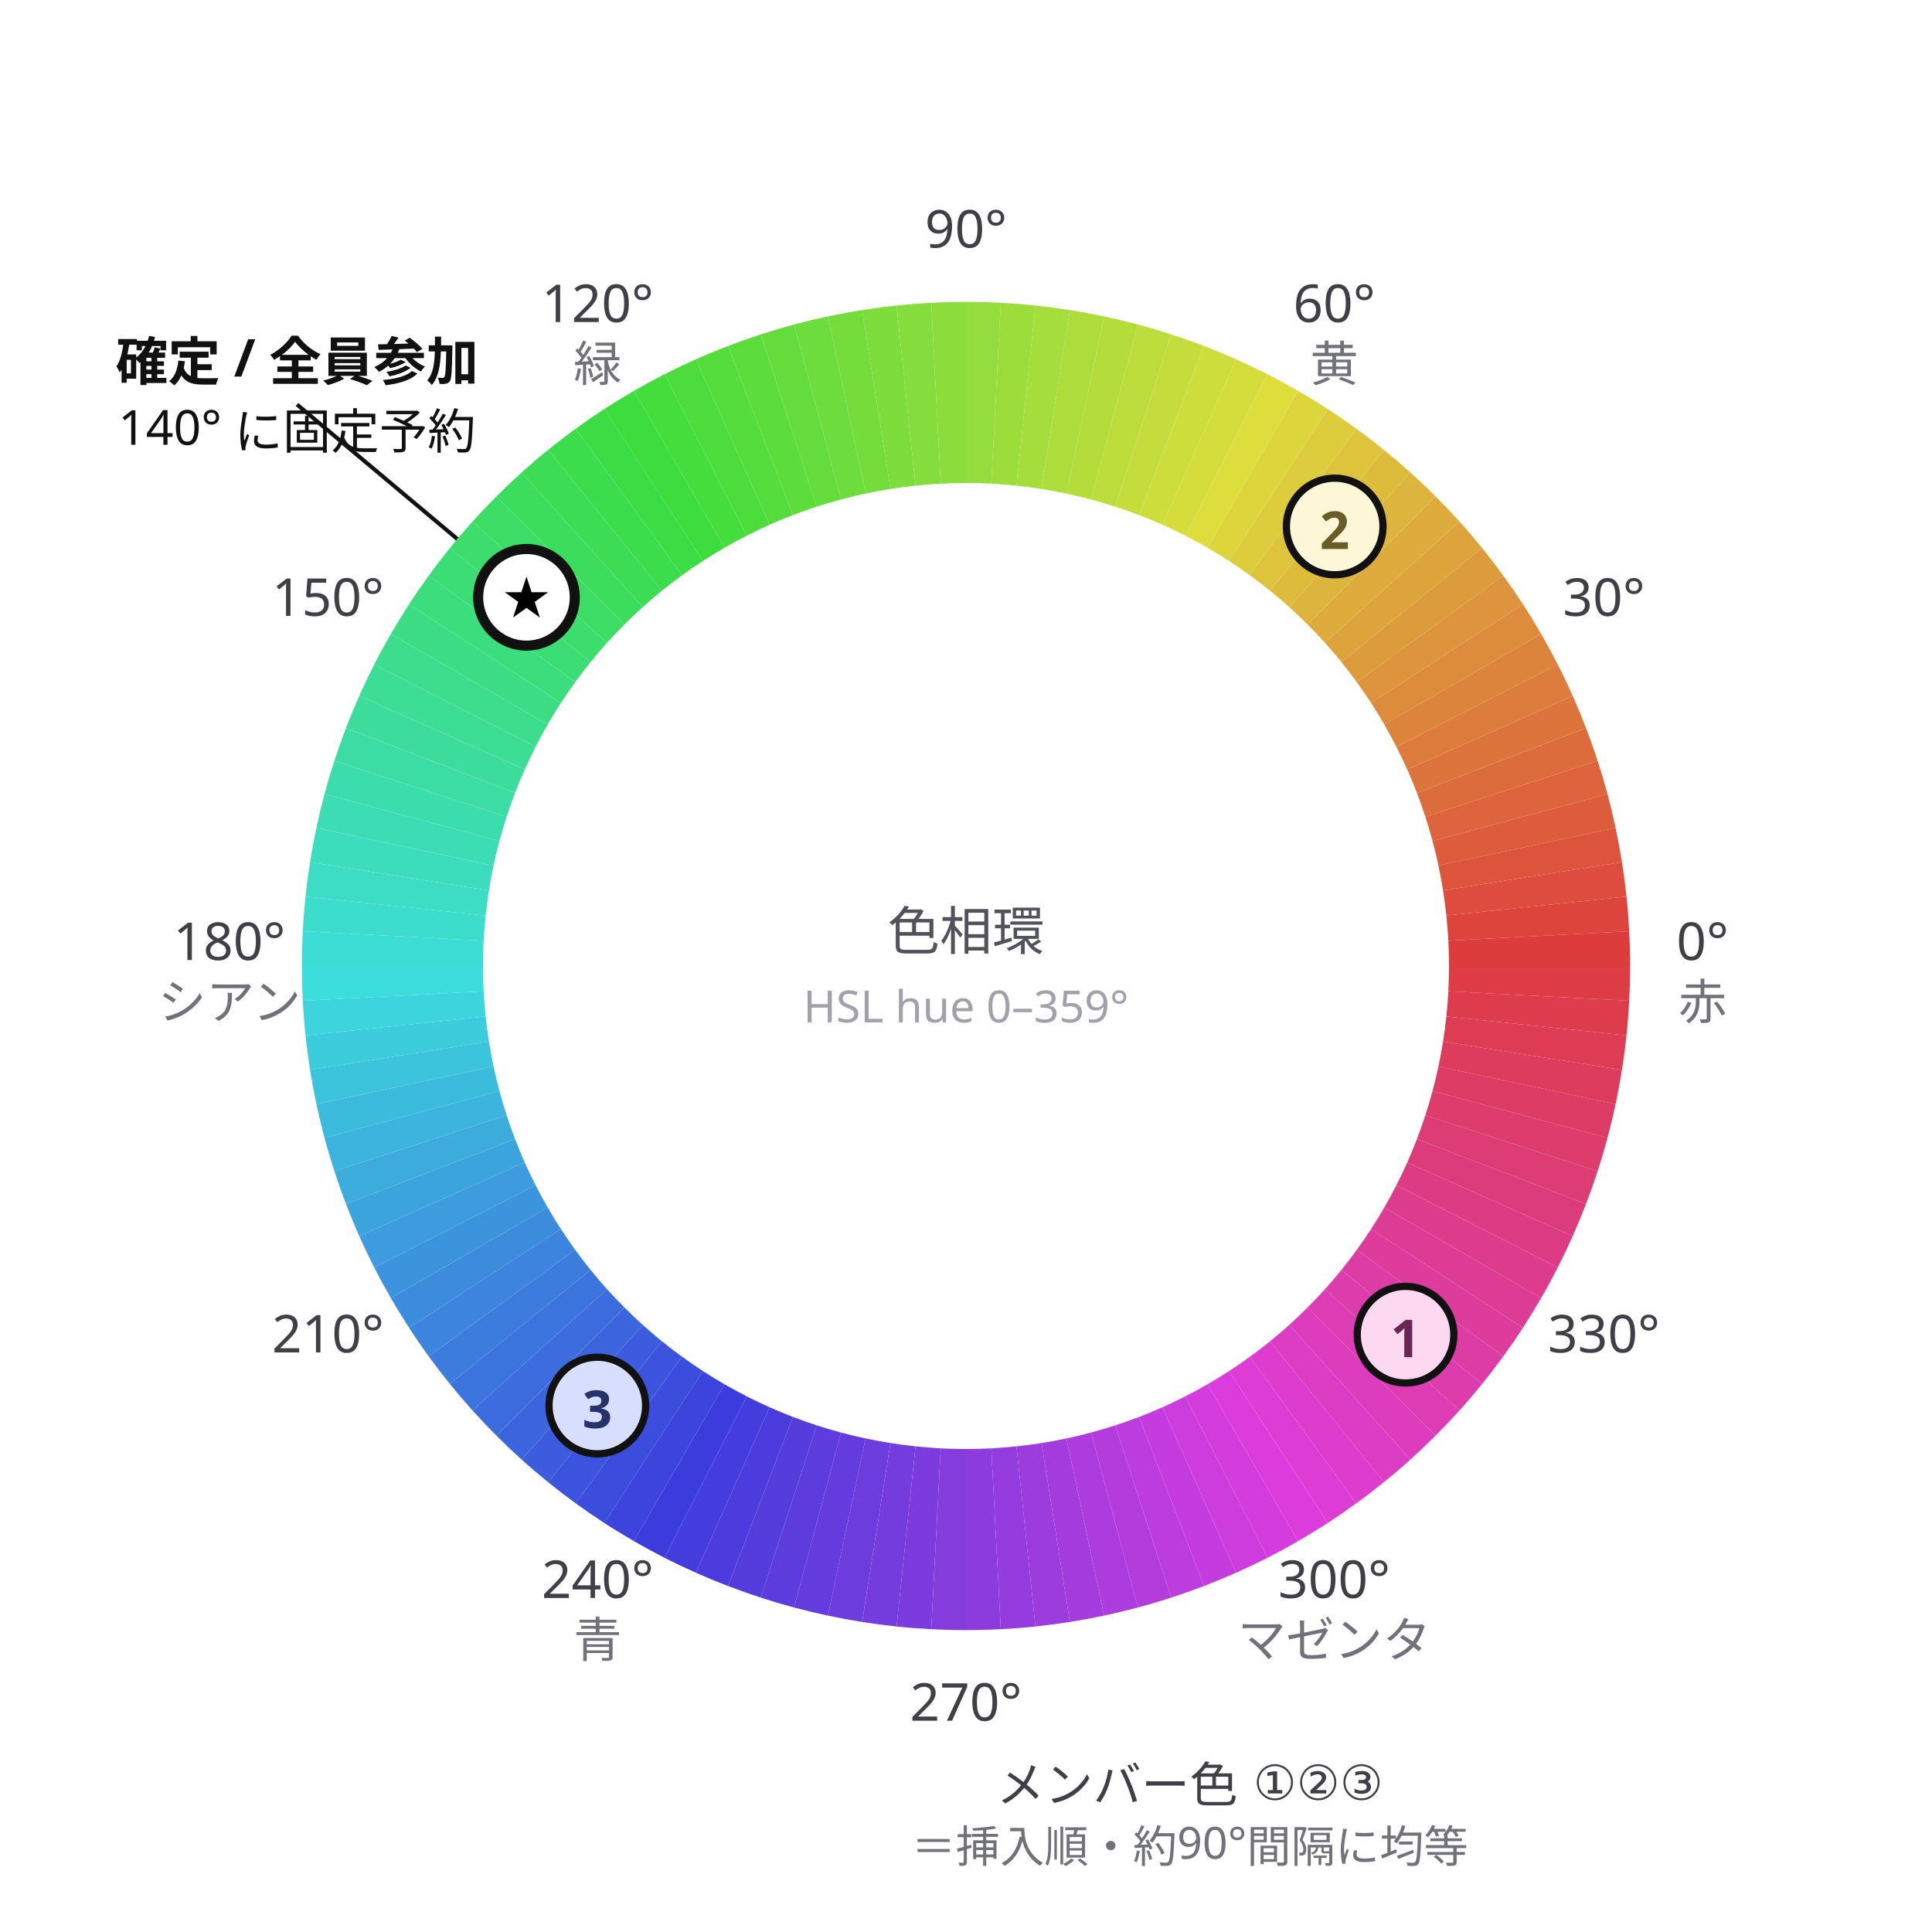
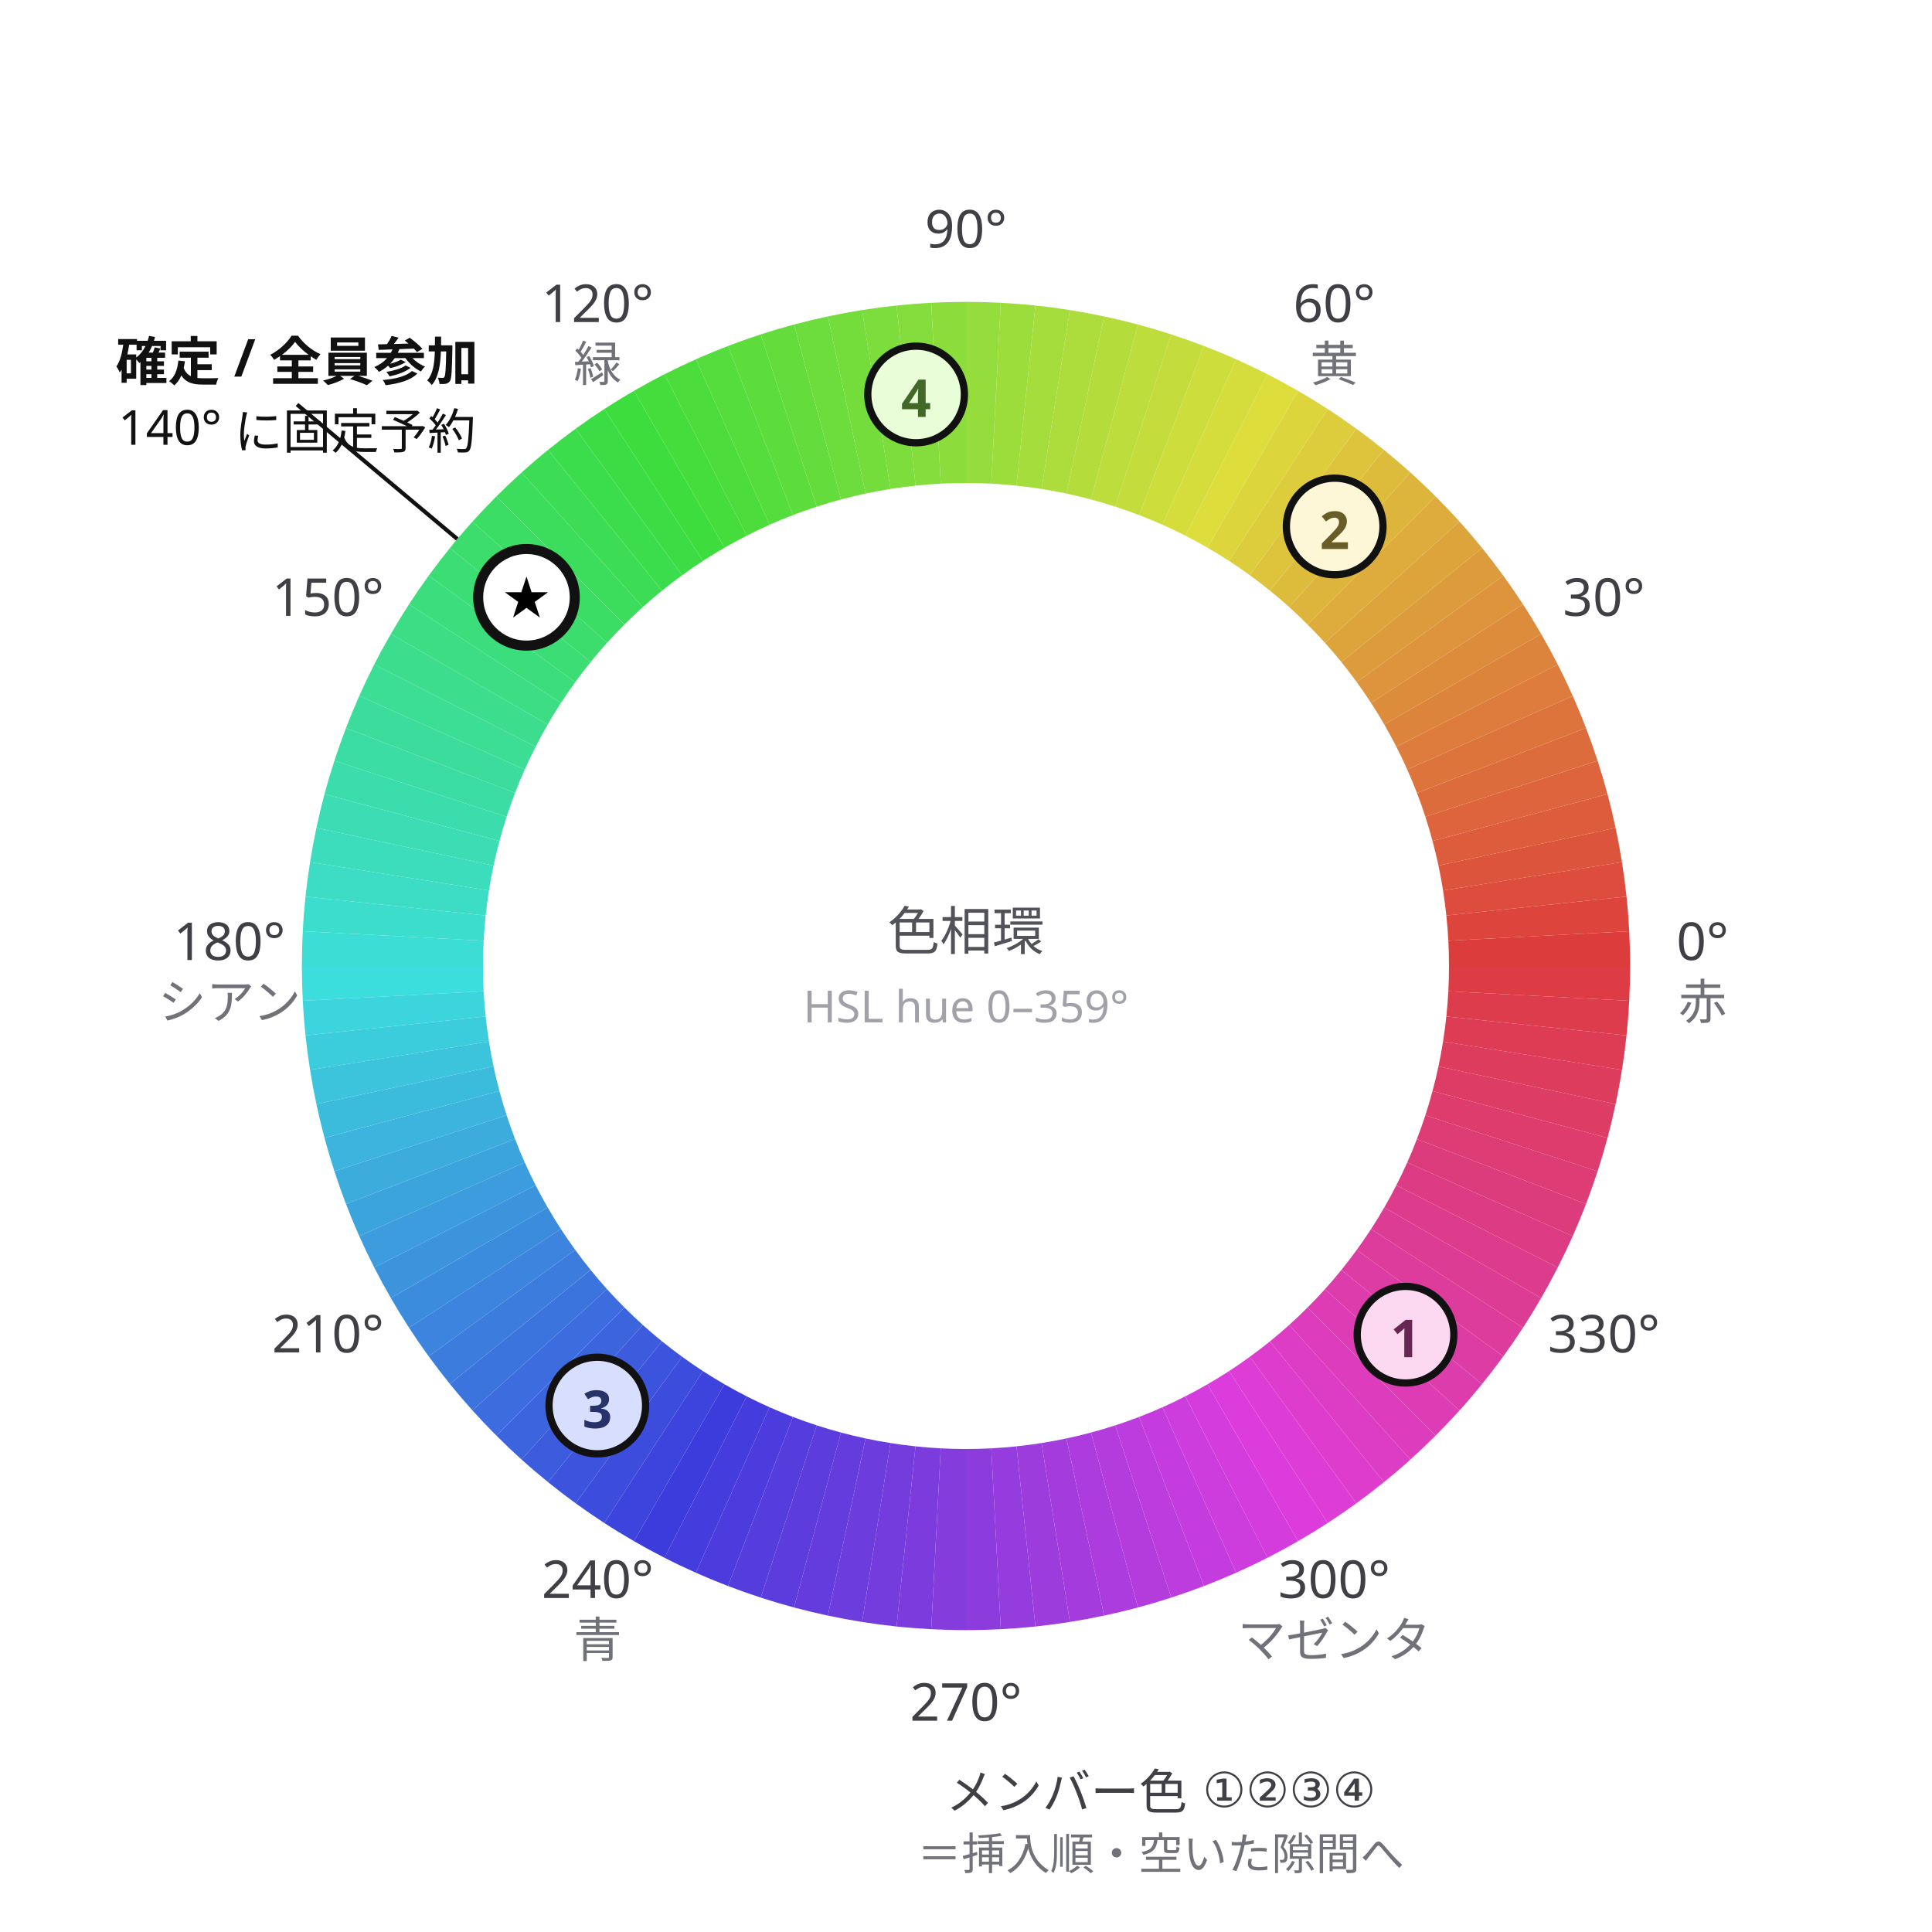
<svg xmlns="http://www.w3.org/2000/svg" viewBox="0 0 480 480" width="480" height="480" font-family="system-ui, sans-serif">
  <rect width="480" height="480" fill="#fff" />
  <path d="M 405.00 240.00 A 165 165 0 0 0 404.77 231.36 L 359.84 233.72 A 120 120 0 0 1 360.00 240.00 Z" fill="hsl(0,70%,55%)" />
  <path d="M 404.77 231.36 A 165 165 0 0 0 404.10 222.75 L 359.34 227.46 A 120 120 0 0 1 359.84 233.72 Z" fill="hsl(3,70%,55%)" />
  <path d="M 404.10 222.75 A 165 165 0 0 0 402.97 214.19 L 358.52 221.23 A 120 120 0 0 1 359.34 227.46 Z" fill="hsl(6,70%,55%)" />
  <path d="M 402.97 214.19 A 165 165 0 0 0 401.39 205.69 L 357.38 215.05 A 120 120 0 0 1 358.52 221.23 Z" fill="hsl(9,70%,55%)" />
  <path d="M 401.39 205.69 A 165 165 0 0 0 399.38 197.29 L 355.91 208.94 A 120 120 0 0 1 357.38 215.05 Z" fill="hsl(12,70%,55%)" />
  <path d="M 399.38 197.29 A 165 165 0 0 0 396.92 189.01 L 354.13 202.92 A 120 120 0 0 1 355.91 208.94 Z" fill="hsl(15,70%,55%)" />
  <path d="M 396.92 189.01 A 165 165 0 0 0 394.04 180.87 L 352.03 197.00 A 120 120 0 0 1 354.13 202.92 Z" fill="hsl(18,70%,55%)" />
  <path d="M 394.04 180.87 A 165 165 0 0 0 390.74 172.89 L 349.63 191.19 A 120 120 0 0 1 352.03 197.00 Z" fill="hsl(21,70%,55%)" />
  <path d="M 390.74 172.89 A 165 165 0 0 0 387.02 165.09 L 346.92 185.52 A 120 120 0 0 1 349.63 191.19 Z" fill="hsl(24,70%,55%)" />
  <path d="M 387.02 165.09 A 165 165 0 0 0 382.89 157.50 L 343.92 180.00 A 120 120 0 0 1 346.92 185.52 Z" fill="hsl(27,70%,55%)" />
  <path d="M 382.89 157.50 A 165 165 0 0 0 378.38 150.13 L 340.64 174.64 A 120 120 0 0 1 343.92 180.00 Z" fill="hsl(30,70%,55%)" />
  <path d="M 378.38 150.13 A 165 165 0 0 0 373.49 143.02 L 337.08 169.47 A 120 120 0 0 1 340.64 174.64 Z" fill="hsl(33,70%,55%)" />
  <path d="M 373.49 143.02 A 165 165 0 0 0 368.23 136.16 L 333.26 164.48 A 120 120 0 0 1 337.08 169.47 Z" fill="hsl(36,70%,55%)" />
  <path d="M 368.23 136.16 A 165 165 0 0 0 362.62 129.59 L 329.18 159.70 A 120 120 0 0 1 333.26 164.48 Z" fill="hsl(39,70%,55%)" />
  <path d="M 362.62 129.59 A 165 165 0 0 0 356.67 123.33 L 324.85 155.15 A 120 120 0 0 1 329.18 159.70 Z" fill="hsl(42,70%,55%)" />
  <path d="M 356.67 123.33 A 165 165 0 0 0 350.41 117.38 L 320.30 150.82 A 120 120 0 0 1 324.85 155.15 Z" fill="hsl(45,70%,55%)" />
  <path d="M 350.41 117.38 A 165 165 0 0 0 343.84 111.77 L 315.52 146.74 A 120 120 0 0 1 320.30 150.82 Z" fill="hsl(48,70%,55%)" />
  <path d="M 343.84 111.77 A 165 165 0 0 0 336.98 106.51 L 310.53 142.92 A 120 120 0 0 1 315.52 146.74 Z" fill="hsl(51,70%,55%)" />
  <path d="M 336.98 106.51 A 165 165 0 0 0 329.87 101.62 L 305.36 139.36 A 120 120 0 0 1 310.53 142.92 Z" fill="hsl(54,70%,55%)" />
  <path d="M 329.87 101.62 A 165 165 0 0 0 322.50 97.11 L 300.00 136.08 A 120 120 0 0 1 305.36 139.36 Z" fill="hsl(57,70%,55%)" />
  <path d="M 322.50 97.11 A 165 165 0 0 0 314.91 92.98 L 294.48 133.08 A 120 120 0 0 1 300.00 136.08 Z" fill="hsl(60,70%,55%)" />
  <path d="M 314.91 92.98 A 165 165 0 0 0 307.11 89.26 L 288.81 130.37 A 120 120 0 0 1 294.48 133.08 Z" fill="hsl(63,70%,55%)" />
  <path d="M 307.11 89.26 A 165 165 0 0 0 299.13 85.96 L 283.00 127.97 A 120 120 0 0 1 288.81 130.37 Z" fill="hsl(66,70%,55%)" />
  <path d="M 299.13 85.96 A 165 165 0 0 0 290.99 83.08 L 277.08 125.87 A 120 120 0 0 1 283.00 127.97 Z" fill="hsl(69,70%,55%)" />
  <path d="M 290.99 83.08 A 165 165 0 0 0 282.71 80.62 L 271.06 124.09 A 120 120 0 0 1 277.08 125.87 Z" fill="hsl(72,70%,55%)" />
  <path d="M 282.71 80.62 A 165 165 0 0 0 274.31 78.61 L 264.95 122.62 A 120 120 0 0 1 271.06 124.09 Z" fill="hsl(75,70%,55%)" />
  <path d="M 274.31 78.61 A 165 165 0 0 0 265.81 77.03 L 258.77 121.48 A 120 120 0 0 1 264.95 122.62 Z" fill="hsl(78,70%,55%)" />
  <path d="M 265.81 77.03 A 165 165 0 0 0 257.25 75.90 L 252.54 120.66 A 120 120 0 0 1 258.77 121.48 Z" fill="hsl(81,70%,55%)" />
  <path d="M 257.25 75.90 A 165 165 0 0 0 248.64 75.23 L 246.28 120.16 A 120 120 0 0 1 252.54 120.66 Z" fill="hsl(84,70%,55%)" />
  <path d="M 248.64 75.23 A 165 165 0 0 0 240.00 75.00 L 240.00 120.00 A 120 120 0 0 1 246.28 120.16 Z" fill="hsl(87,70%,55%)" />
  <path d="M 240.00 75.00 A 165 165 0 0 0 231.36 75.23 L 233.72 120.16 A 120 120 0 0 1 240.00 120.00 Z" fill="hsl(90,70%,55%)" />
  <path d="M 231.36 75.23 A 165 165 0 0 0 222.75 75.90 L 227.46 120.66 A 120 120 0 0 1 233.72 120.16 Z" fill="hsl(93,70%,55%)" />
  <path d="M 222.75 75.90 A 165 165 0 0 0 214.19 77.03 L 221.23 121.48 A 120 120 0 0 1 227.46 120.66 Z" fill="hsl(96,70%,55%)" />
  <path d="M 214.19 77.03 A 165 165 0 0 0 205.69 78.61 L 215.05 122.62 A 120 120 0 0 1 221.23 121.48 Z" fill="hsl(99,70%,55%)" />
  <path d="M 205.69 78.61 A 165 165 0 0 0 197.29 80.62 L 208.94 124.09 A 120 120 0 0 1 215.05 122.62 Z" fill="hsl(102,70%,55%)" />
  <path d="M 197.29 80.62 A 165 165 0 0 0 189.01 83.08 L 202.92 125.87 A 120 120 0 0 1 208.94 124.09 Z" fill="hsl(105,70%,55%)" />
  <path d="M 189.01 83.08 A 165 165 0 0 0 180.87 85.96 L 197.00 127.97 A 120 120 0 0 1 202.92 125.87 Z" fill="hsl(108,70%,55%)" />
  <path d="M 180.87 85.96 A 165 165 0 0 0 172.89 89.26 L 191.19 130.37 A 120 120 0 0 1 197.00 127.97 Z" fill="hsl(111,70%,55%)" />
  <path d="M 172.89 89.26 A 165 165 0 0 0 165.09 92.98 L 185.52 133.08 A 120 120 0 0 1 191.19 130.37 Z" fill="hsl(114,70%,55%)" />
  <path d="M 165.09 92.98 A 165 165 0 0 0 157.50 97.11 L 180.00 136.08 A 120 120 0 0 1 185.52 133.08 Z" fill="hsl(117,70%,55%)" />
  <path d="M 157.50 97.11 A 165 165 0 0 0 150.13 101.62 L 174.64 139.36 A 120 120 0 0 1 180.00 136.08 Z" fill="hsl(120,70%,55%)" />
  <path d="M 150.13 101.62 A 165 165 0 0 0 143.02 106.51 L 169.47 142.92 A 120 120 0 0 1 174.64 139.36 Z" fill="hsl(123,70%,55%)" />
  <path d="M 143.02 106.51 A 165 165 0 0 0 136.16 111.77 L 164.48 146.74 A 120 120 0 0 1 169.47 142.92 Z" fill="hsl(126,70%,55%)" />
  <path d="M 136.16 111.77 A 165 165 0 0 0 129.59 117.38 L 159.70 150.82 A 120 120 0 0 1 164.48 146.74 Z" fill="hsl(129,70%,55%)" />
  <path d="M 129.59 117.38 A 165 165 0 0 0 123.33 123.33 L 155.15 155.15 A 120 120 0 0 1 159.70 150.82 Z" fill="hsl(132,70%,55%)" />
  <path d="M 123.33 123.33 A 165 165 0 0 0 117.38 129.59 L 150.82 159.70 A 120 120 0 0 1 155.15 155.15 Z" fill="hsl(135,70%,55%)" />
  <path d="M 117.38 129.59 A 165 165 0 0 0 111.77 136.16 L 146.74 164.48 A 120 120 0 0 1 150.82 159.70 Z" fill="hsl(138,70%,55%)" />
  <path d="M 111.77 136.16 A 165 165 0 0 0 106.51 143.02 L 142.92 169.47 A 120 120 0 0 1 146.74 164.48 Z" fill="hsl(141,70%,55%)" />
  <path d="M 106.51 143.02 A 165 165 0 0 0 101.62 150.13 L 139.36 174.64 A 120 120 0 0 1 142.92 169.47 Z" fill="hsl(144,70%,55%)" />
  <path d="M 101.62 150.13 A 165 165 0 0 0 97.11 157.50 L 136.08 180.00 A 120 120 0 0 1 139.36 174.64 Z" fill="hsl(147,70%,55%)" />
  <path d="M 97.11 157.50 A 165 165 0 0 0 92.98 165.09 L 133.08 185.52 A 120 120 0 0 1 136.08 180.00 Z" fill="hsl(150,70%,55%)" />
  <path d="M 92.98 165.09 A 165 165 0 0 0 89.26 172.89 L 130.37 191.19 A 120 120 0 0 1 133.08 185.52 Z" fill="hsl(153,70%,55%)" />
  <path d="M 89.26 172.89 A 165 165 0 0 0 85.96 180.87 L 127.97 197.00 A 120 120 0 0 1 130.37 191.19 Z" fill="hsl(156,70%,55%)" />
  <path d="M 85.96 180.87 A 165 165 0 0 0 83.08 189.01 L 125.87 202.92 A 120 120 0 0 1 127.97 197.00 Z" fill="hsl(159,70%,55%)" />
  <path d="M 83.08 189.01 A 165 165 0 0 0 80.62 197.29 L 124.09 208.94 A 120 120 0 0 1 125.87 202.92 Z" fill="hsl(162,70%,55%)" />
  <path d="M 80.62 197.29 A 165 165 0 0 0 78.61 205.69 L 122.62 215.05 A 120 120 0 0 1 124.09 208.94 Z" fill="hsl(165,70%,55%)" />
  <path d="M 78.61 205.69 A 165 165 0 0 0 77.03 214.19 L 121.48 221.23 A 120 120 0 0 1 122.62 215.05 Z" fill="hsl(168,70%,55%)" />
  <path d="M 77.03 214.19 A 165 165 0 0 0 75.90 222.75 L 120.66 227.46 A 120 120 0 0 1 121.48 221.23 Z" fill="hsl(171,70%,55%)" />
  <path d="M 75.90 222.75 A 165 165 0 0 0 75.23 231.36 L 120.16 233.72 A 120 120 0 0 1 120.66 227.46 Z" fill="hsl(174,70%,55%)" />
  <path d="M 75.23 231.36 A 165 165 0 0 0 75.00 240.00 L 120.00 240.00 A 120 120 0 0 1 120.16 233.72 Z" fill="hsl(177,70%,55%)" />
  <path d="M 75.00 240.00 A 165 165 0 0 0 75.23 248.64 L 120.16 246.28 A 120 120 0 0 1 120.00 240.00 Z" fill="hsl(180,70%,55%)" />
  <path d="M 75.23 248.64 A 165 165 0 0 0 75.90 257.25 L 120.66 252.54 A 120 120 0 0 1 120.16 246.28 Z" fill="hsl(183,70%,55%)" />
  <path d="M 75.90 257.25 A 165 165 0 0 0 77.03 265.81 L 121.48 258.77 A 120 120 0 0 1 120.66 252.54 Z" fill="hsl(186,70%,55%)" />
  <path d="M 77.03 265.81 A 165 165 0 0 0 78.61 274.31 L 122.62 264.95 A 120 120 0 0 1 121.48 258.77 Z" fill="hsl(189,70%,55%)" />
  <path d="M 78.61 274.31 A 165 165 0 0 0 80.62 282.71 L 124.09 271.06 A 120 120 0 0 1 122.62 264.95 Z" fill="hsl(192,70%,55%)" />
  <path d="M 80.62 282.71 A 165 165 0 0 0 83.08 290.99 L 125.87 277.08 A 120 120 0 0 1 124.09 271.06 Z" fill="hsl(195,70%,55%)" />
  <path d="M 83.08 290.99 A 165 165 0 0 0 85.96 299.13 L 127.97 283.00 A 120 120 0 0 1 125.87 277.08 Z" fill="hsl(198,70%,55%)" />
  <path d="M 85.96 299.13 A 165 165 0 0 0 89.26 307.11 L 130.37 288.81 A 120 120 0 0 1 127.97 283.00 Z" fill="hsl(201,70%,55%)" />
  <path d="M 89.26 307.11 A 165 165 0 0 0 92.98 314.91 L 133.08 294.48 A 120 120 0 0 1 130.37 288.81 Z" fill="hsl(204,70%,55%)" />
  <path d="M 92.98 314.91 A 165 165 0 0 0 97.11 322.50 L 136.08 300.00 A 120 120 0 0 1 133.08 294.48 Z" fill="hsl(207,70%,55%)" />
  <path d="M 97.11 322.50 A 165 165 0 0 0 101.62 329.87 L 139.36 305.36 A 120 120 0 0 1 136.08 300.00 Z" fill="hsl(210,70%,55%)" />
  <path d="M 101.62 329.87 A 165 165 0 0 0 106.51 336.98 L 142.92 310.53 A 120 120 0 0 1 139.36 305.36 Z" fill="hsl(213,70%,55%)" />
  <path d="M 106.51 336.98 A 165 165 0 0 0 111.77 343.84 L 146.74 315.52 A 120 120 0 0 1 142.92 310.53 Z" fill="hsl(216,70%,55%)" />
  <path d="M 111.77 343.84 A 165 165 0 0 0 117.38 350.41 L 150.82 320.30 A 120 120 0 0 1 146.74 315.52 Z" fill="hsl(219,70%,55%)" />
  <path d="M 117.38 350.41 A 165 165 0 0 0 123.33 356.67 L 155.15 324.85 A 120 120 0 0 1 150.82 320.30 Z" fill="hsl(222,70%,55%)" />
  <path d="M 123.33 356.67 A 165 165 0 0 0 129.59 362.62 L 159.70 329.18 A 120 120 0 0 1 155.15 324.85 Z" fill="hsl(225,70%,55%)" />
  <path d="M 129.59 362.62 A 165 165 0 0 0 136.16 368.23 L 164.48 333.26 A 120 120 0 0 1 159.70 329.18 Z" fill="hsl(228,70%,55%)" />
  <path d="M 136.16 368.23 A 165 165 0 0 0 143.02 373.49 L 169.47 337.08 A 120 120 0 0 1 164.48 333.26 Z" fill="hsl(231,70%,55%)" />
  <path d="M 143.02 373.49 A 165 165 0 0 0 150.13 378.38 L 174.64 340.64 A 120 120 0 0 1 169.47 337.08 Z" fill="hsl(234,70%,55%)" />
  <path d="M 150.13 378.38 A 165 165 0 0 0 157.50 382.89 L 180.00 343.92 A 120 120 0 0 1 174.64 340.64 Z" fill="hsl(237,70%,55%)" />
  <path d="M 157.50 382.89 A 165 165 0 0 0 165.09 387.02 L 185.52 346.92 A 120 120 0 0 1 180.00 343.92 Z" fill="hsl(240,70%,55%)" />
  <path d="M 165.09 387.02 A 165 165 0 0 0 172.89 390.74 L 191.19 349.63 A 120 120 0 0 1 185.52 346.92 Z" fill="hsl(243,70%,55%)" />
  <path d="M 172.89 390.74 A 165 165 0 0 0 180.87 394.04 L 197.00 352.03 A 120 120 0 0 1 191.19 349.63 Z" fill="hsl(246,70%,55%)" />
  <path d="M 180.87 394.04 A 165 165 0 0 0 189.01 396.92 L 202.92 354.13 A 120 120 0 0 1 197.00 352.03 Z" fill="hsl(249,70%,55%)" />
  <path d="M 189.01 396.92 A 165 165 0 0 0 197.29 399.38 L 208.94 355.91 A 120 120 0 0 1 202.92 354.13 Z" fill="hsl(252,70%,55%)" />
  <path d="M 197.29 399.38 A 165 165 0 0 0 205.69 401.39 L 215.05 357.38 A 120 120 0 0 1 208.94 355.91 Z" fill="hsl(255,70%,55%)" />
  <path d="M 205.69 401.39 A 165 165 0 0 0 214.19 402.97 L 221.23 358.52 A 120 120 0 0 1 215.05 357.38 Z" fill="hsl(258,70%,55%)" />
  <path d="M 214.19 402.97 A 165 165 0 0 0 222.75 404.10 L 227.46 359.34 A 120 120 0 0 1 221.23 358.52 Z" fill="hsl(261,70%,55%)" />
  <path d="M 222.75 404.10 A 165 165 0 0 0 231.36 404.77 L 233.72 359.84 A 120 120 0 0 1 227.46 359.34 Z" fill="hsl(264,70%,55%)" />
  <path d="M 231.36 404.77 A 165 165 0 0 0 240.00 405.00 L 240.00 360.00 A 120 120 0 0 1 233.72 359.84 Z" fill="hsl(267,70%,55%)" />
  <path d="M 240.00 405.00 A 165 165 0 0 0 248.64 404.77 L 246.28 359.84 A 120 120 0 0 1 240.00 360.00 Z" fill="hsl(270,70%,55%)" />
  <path d="M 248.64 404.77 A 165 165 0 0 0 257.25 404.10 L 252.54 359.34 A 120 120 0 0 1 246.28 359.84 Z" fill="hsl(273,70%,55%)" />
  <path d="M 257.25 404.10 A 165 165 0 0 0 265.81 402.97 L 258.77 358.52 A 120 120 0 0 1 252.54 359.34 Z" fill="hsl(276,70%,55%)" />
  <path d="M 265.81 402.97 A 165 165 0 0 0 274.31 401.39 L 264.95 357.38 A 120 120 0 0 1 258.77 358.52 Z" fill="hsl(279,70%,55%)" />
  <path d="M 274.31 401.39 A 165 165 0 0 0 282.71 399.38 L 271.06 355.91 A 120 120 0 0 1 264.95 357.38 Z" fill="hsl(282,70%,55%)" />
  <path d="M 282.71 399.38 A 165 165 0 0 0 290.99 396.92 L 277.08 354.13 A 120 120 0 0 1 271.06 355.91 Z" fill="hsl(285,70%,55%)" />
  <path d="M 290.99 396.92 A 165 165 0 0 0 299.13 394.04 L 283.00 352.03 A 120 120 0 0 1 277.08 354.13 Z" fill="hsl(288,70%,55%)" />
  <path d="M 299.13 394.04 A 165 165 0 0 0 307.11 390.74 L 288.81 349.63 A 120 120 0 0 1 283.00 352.03 Z" fill="hsl(291,70%,55%)" />
  <path d="M 307.11 390.74 A 165 165 0 0 0 314.91 387.02 L 294.48 346.92 A 120 120 0 0 1 288.81 349.63 Z" fill="hsl(294,70%,55%)" />
  <path d="M 314.91 387.02 A 165 165 0 0 0 322.50 382.89 L 300.00 343.92 A 120 120 0 0 1 294.48 346.92 Z" fill="hsl(297,70%,55%)" />
  <path d="M 322.50 382.89 A 165 165 0 0 0 329.87 378.38 L 305.36 340.64 A 120 120 0 0 1 300.00 343.92 Z" fill="hsl(300,70%,55%)" />
  <path d="M 329.87 378.38 A 165 165 0 0 0 336.98 373.49 L 310.53 337.08 A 120 120 0 0 1 305.36 340.64 Z" fill="hsl(303,70%,55%)" />
  <path d="M 336.98 373.49 A 165 165 0 0 0 343.84 368.23 L 315.52 333.26 A 120 120 0 0 1 310.53 337.08 Z" fill="hsl(306,70%,55%)" />
  <path d="M 343.84 368.23 A 165 165 0 0 0 350.41 362.62 L 320.30 329.18 A 120 120 0 0 1 315.52 333.26 Z" fill="hsl(309,70%,55%)" />
  <path d="M 350.41 362.62 A 165 165 0 0 0 356.67 356.67 L 324.85 324.85 A 120 120 0 0 1 320.30 329.18 Z" fill="hsl(312,70%,55%)" />
  <path d="M 356.67 356.67 A 165 165 0 0 0 362.62 350.41 L 329.18 320.30 A 120 120 0 0 1 324.85 324.85 Z" fill="hsl(315,70%,55%)" />
  <path d="M 362.62 350.41 A 165 165 0 0 0 368.23 343.84 L 333.26 315.52 A 120 120 0 0 1 329.18 320.30 Z" fill="hsl(318,70%,55%)" />
  <path d="M 368.23 343.84 A 165 165 0 0 0 373.49 336.98 L 337.08 310.53 A 120 120 0 0 1 333.26 315.52 Z" fill="hsl(321,70%,55%)" />
  <path d="M 373.49 336.98 A 165 165 0 0 0 378.38 329.87 L 340.64 305.36 A 120 120 0 0 1 337.08 310.53 Z" fill="hsl(324,70%,55%)" />
  <path d="M 378.38 329.87 A 165 165 0 0 0 382.89 322.50 L 343.92 300.00 A 120 120 0 0 1 340.64 305.36 Z" fill="hsl(327,70%,55%)" />
  <path d="M 382.89 322.50 A 165 165 0 0 0 387.02 314.91 L 346.92 294.48 A 120 120 0 0 1 343.92 300.00 Z" fill="hsl(330,70%,55%)" />
  <path d="M 387.02 314.91 A 165 165 0 0 0 390.74 307.11 L 349.63 288.81 A 120 120 0 0 1 346.92 294.48 Z" fill="hsl(333,70%,55%)" />
  <path d="M 390.74 307.11 A 165 165 0 0 0 394.04 299.13 L 352.03 283.00 A 120 120 0 0 1 349.63 288.81 Z" fill="hsl(336,70%,55%)" />
  <path d="M 394.04 299.13 A 165 165 0 0 0 396.92 290.99 L 354.13 277.08 A 120 120 0 0 1 352.03 283.00 Z" fill="hsl(339,70%,55%)" />
  <path d="M 396.92 290.99 A 165 165 0 0 0 399.38 282.71 L 355.91 271.06 A 120 120 0 0 1 354.13 277.08 Z" fill="hsl(342,70%,55%)" />
  <path d="M 399.38 282.71 A 165 165 0 0 0 401.39 274.31 L 357.38 264.95 A 120 120 0 0 1 355.91 271.06 Z" fill="hsl(345,70%,55%)" />
  <path d="M 401.39 274.31 A 165 165 0 0 0 402.97 265.81 L 358.52 258.77 A 120 120 0 0 1 357.38 264.95 Z" fill="hsl(348,70%,55%)" />
  <path d="M 402.97 265.81 A 165 165 0 0 0 404.10 257.25 L 359.34 252.54 A 120 120 0 0 1 358.52 258.77 Z" fill="hsl(351,70%,55%)" />
  <path d="M 404.10 257.25 A 165 165 0 0 0 404.77 248.64 L 359.84 246.28 A 120 120 0 0 1 359.34 252.54 Z" fill="hsl(354,70%,55%)" />
  <path d="M 404.77 248.64 A 165 165 0 0 0 405.00 240.00 L 360.00 240.00 A 120 120 0 0 1 359.84 246.28 Z" fill="hsl(357,70%,55%)" />
  <text x="423.0" y="234.0" font-size="13" fill="#3f3f46" text-anchor="middle" dominant-baseline="middle">0°</text>
  <text x="423.0" y="249.0" font-size="12" fill="#71717a" text-anchor="middle" dominant-baseline="middle">赤</text>
  <text x="398.5" y="148.5" font-size="13" fill="#3f3f46" text-anchor="middle" dominant-baseline="middle">30°</text>
  <text x="331.5" y="75.5" font-size="13" fill="#3f3f46" text-anchor="middle" dominant-baseline="middle">60°</text>
  <text x="331.5" y="90.5" font-size="12" fill="#71717a" text-anchor="middle" dominant-baseline="middle">黄</text>
  <text x="240.0" y="57.0" font-size="13" fill="#3f3f46" text-anchor="middle" dominant-baseline="middle">90°</text>
  <text x="148.5" y="75.5" font-size="13" fill="#3f3f46" text-anchor="middle" dominant-baseline="middle">120°</text>
  <text x="148.5" y="90.5" font-size="12" fill="#71717a" text-anchor="middle" dominant-baseline="middle">緑</text>
  <text x="81.5" y="148.5" font-size="13" fill="#3f3f46" text-anchor="middle" dominant-baseline="middle">150°</text>
  <text x="57.0" y="234.0" font-size="13" fill="#3f3f46" text-anchor="middle" dominant-baseline="middle">180°</text>
  <text x="57.0" y="249.0" font-size="12" fill="#71717a" text-anchor="middle" dominant-baseline="middle">シアン</text>
  <text x="81.5" y="331.5" font-size="13" fill="#3f3f46" text-anchor="middle" dominant-baseline="middle">210°</text>
  <text x="148.5" y="392.5" font-size="13" fill="#3f3f46" text-anchor="middle" dominant-baseline="middle">240°</text>
  <text x="148.5" y="407.5" font-size="12" fill="#71717a" text-anchor="middle" dominant-baseline="middle">青</text>
  <text x="240.0" y="423.0" font-size="13" fill="#3f3f46" text-anchor="middle" dominant-baseline="middle">270°</text>
  <text x="331.5" y="392.5" font-size="13" fill="#3f3f46" text-anchor="middle" dominant-baseline="middle">300°</text>
  <text x="331.5" y="407.5" font-size="12" fill="#71717a" text-anchor="middle" dominant-baseline="middle">マゼンタ</text>
  <text x="398.5" y="331.5" font-size="13" fill="#3f3f46" text-anchor="middle" dominant-baseline="middle">330°</text>
  <circle cx="349.2" cy="331.6" r="12" fill="hsl(320,90%,92%)" stroke="#111" stroke-width="1.8" />
  <text x="349.2" y="332.6" font-size="13" font-weight="bold" fill="hsl(320,45%,28%)" text-anchor="middle" dominant-baseline="middle">1</text>
  <circle cx="331.6" cy="130.8" r="12" fill="hsl(50,90%,92%)" stroke="#111" stroke-width="1.8" />
  <text x="331.6" y="131.8" font-size="13" font-weight="bold" fill="hsl(50,45%,28%)" text-anchor="middle" dominant-baseline="middle">2</text>
  <circle cx="148.4" cy="349.2" r="12" fill="hsl(230,90%,92%)" stroke="#111" stroke-width="1.8" />
  <text x="148.4" y="350.2" font-size="13" font-weight="bold" fill="hsl(230,45%,28%)" text-anchor="middle" dominant-baseline="middle">3</text>
-   <text x="295.6" y="447.7" font-size="12" fill="#3f3f46" text-anchor="middle">メンバー色 ①②③</text>
-   <text x="295.6" y="462.7" font-size="11" fill="#71717a" text-anchor="middle">＝挿入順・約90°間隔に均等</text>
+   <circle cx="227.6" cy="98.0" r="12" fill="hsl(95,90%,92%)" stroke="#111" stroke-width="1.8" />
+   <text x="227.6" y="99.0" font-size="13" font-weight="bold" fill="hsl(95,45%,28%)" text-anchor="middle" dominant-baseline="middle">4</text>
+   <text x="288.4" y="449.5" font-size="12" fill="#3f3f46" text-anchor="middle">メンバー色 ①②③④</text>
+   <text x="288.4" y="464.5" font-size="11" fill="#71717a" text-anchor="middle">＝挿入順・空いた隙間へ</text>
  <circle cx="130.8" cy="148.4" r="12" fill="#fff" stroke="#111" stroke-width="2.5" />
  <text x="130.8" y="149.4" font-size="14" text-anchor="middle" dominant-baseline="middle">★</text>
  <line x1="113.6" y1="133.9" x2="73.8" y2="100.5" stroke="#111" stroke-width="1" />
  <text x="73.8" y="94.5" font-size="13" font-weight="bold" fill="#111" text-anchor="middle">確定 / 全員参加</text>
  <text x="73.8" y="110.5" font-size="12" fill="#111" text-anchor="middle">140° に固定予約</text>
  <text x="240" y="236" font-size="13" fill="#52525b" text-anchor="middle">色相環</text>
  <text x="240" y="254" font-size="11" fill="#a1a1aa" text-anchor="middle">HSL hue 0–359°</text>
</svg>
